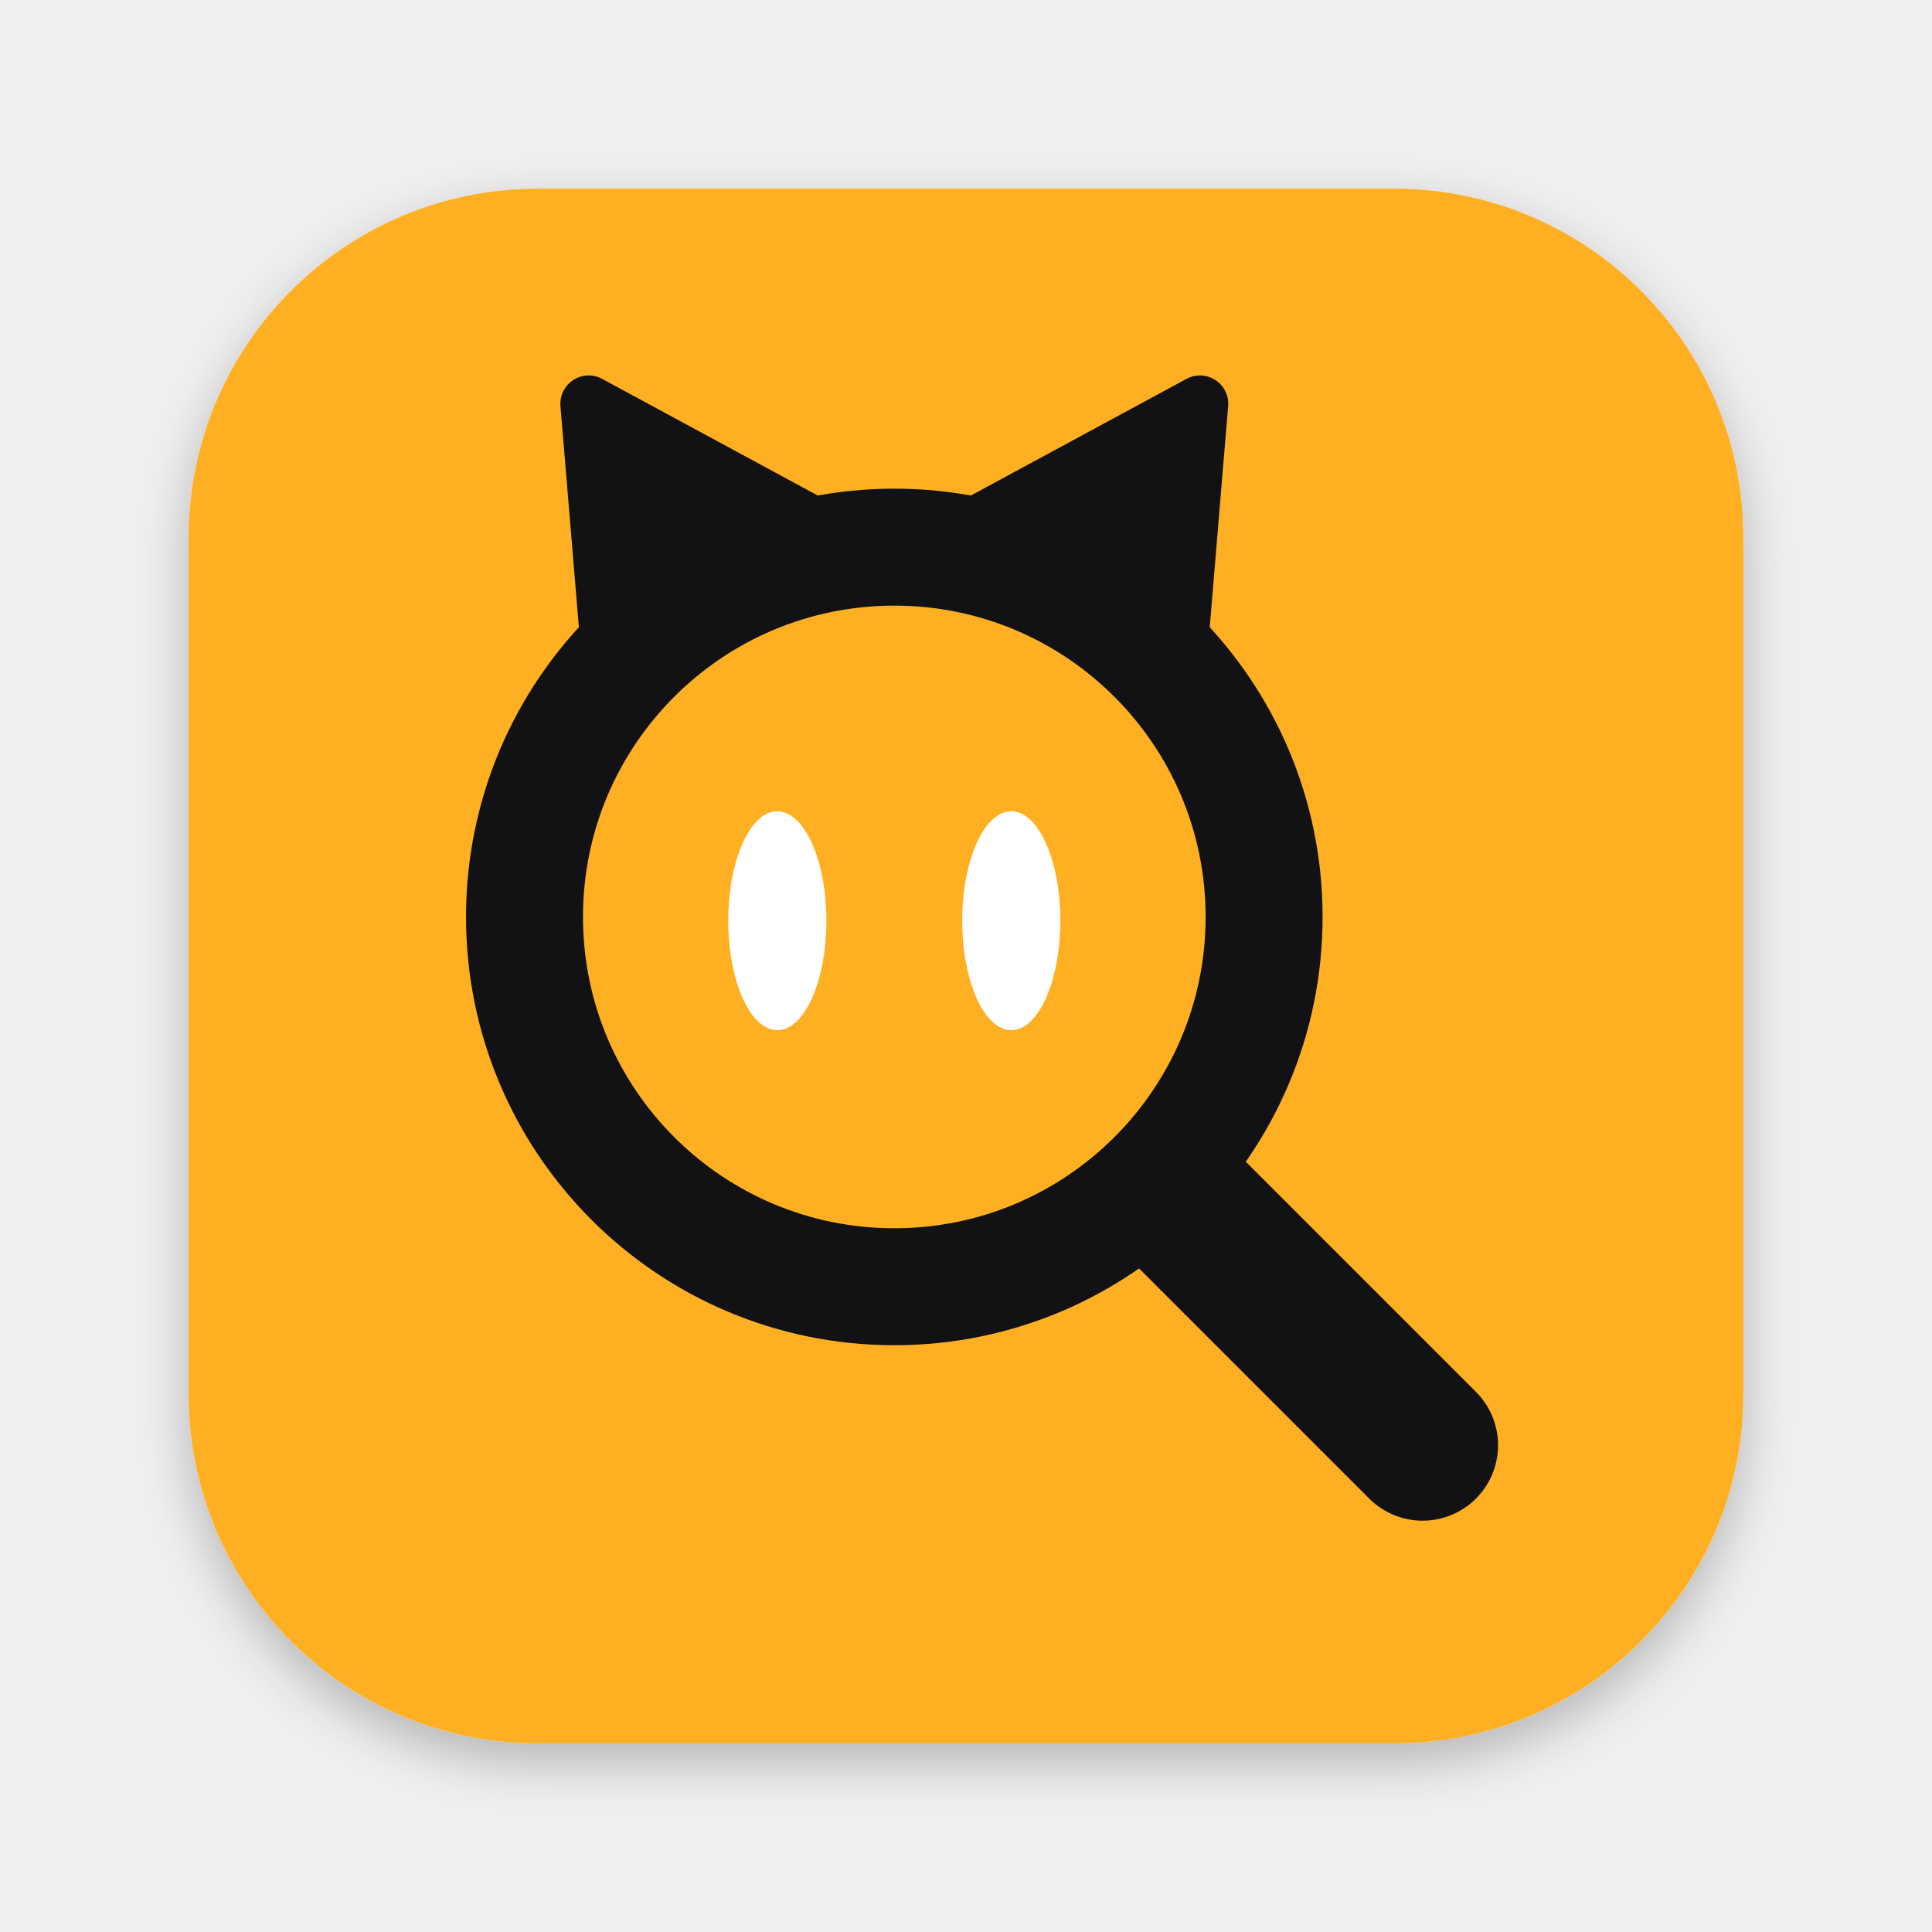
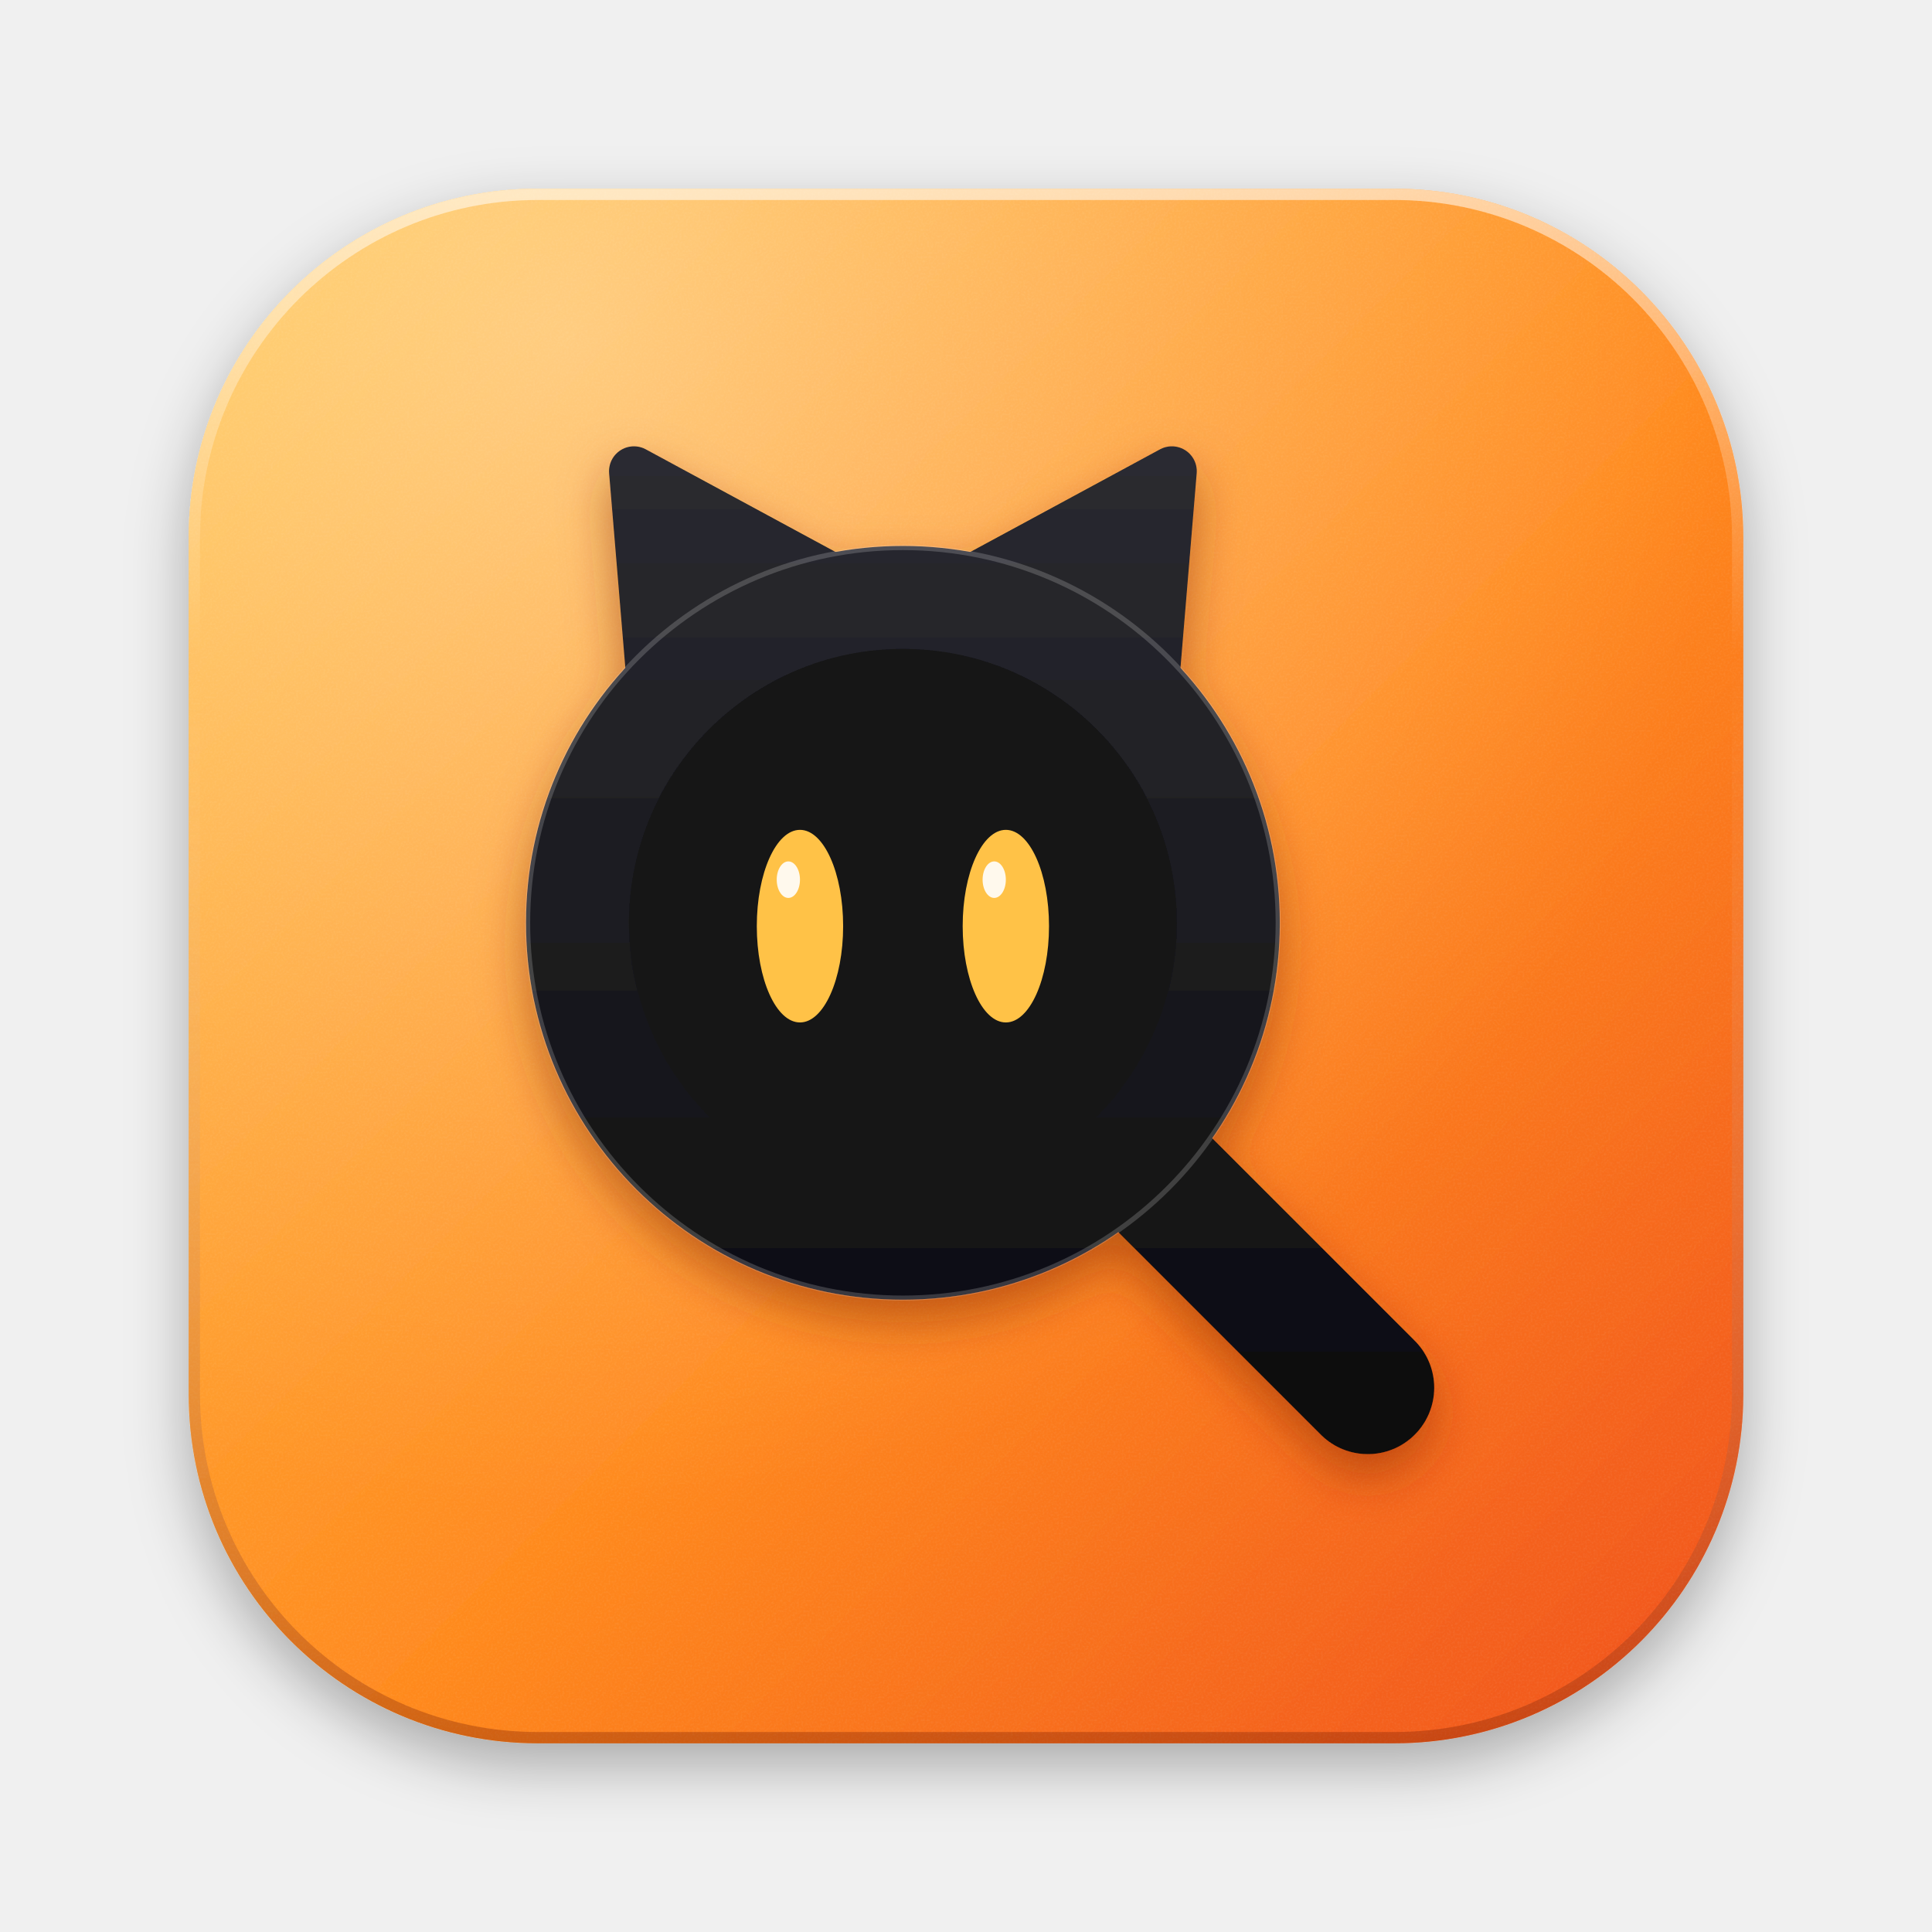
<svg xmlns="http://www.w3.org/2000/svg" width="1024" height="1024" viewBox="0 0 1024 1024">
  <defs>
-     <filter id="shadow" x="-10%" y="-10%" width="120%" height="120%">
-       <feDropShadow dx="0" dy="10" stdDeviation="14" flood-color="#000" flood-opacity="0.25" />
+     <linearGradient id="bg" x1="100" y1="100" x2="924" y2="924" gradientUnits="userSpaceOnUse">
+       <stop offset="0" stop-color="#FFC247" />
+       <stop offset="0.55" stop-color="#FF8A1F" />
+       <stop offset="1" stop-color="#F0501A" />
+     </linearGradient>
+     <radialGradient id="hi" cx="300" cy="180" r="620" gradientUnits="userSpaceOnUse">
+       <stop offset="0" stop-color="#FFFFFF" stop-opacity="0.35" />
+       <stop offset="1" stop-color="#FFFFFF" stop-opacity="0" />
+     </radialGradient>
+     <linearGradient id="edge" x1="0" y1="100" x2="0" y2="924" gradientUnits="userSpaceOnUse">
+       <stop offset="0" stop-color="#FFFFFF" stop-opacity="0.55" />
+       <stop offset="0.3" stop-color="#FFFFFF" stop-opacity="0" />
+       <stop offset="1" stop-color="#7A1E00" stop-opacity="0.35" />
+     </linearGradient>
+     <linearGradient id="ink" x1="0" y1="200" x2="0" y2="780" gradientUnits="userSpaceOnUse">
+       <stop offset="0" stop-color="#2A2A30" />
+       <stop offset="1" stop-color="#0C0C0F" />
+     </linearGradient>
+     <filter id="drop" x="-10%" y="-10%" width="120%" height="125%">
+       <feDropShadow dx="0" dy="12" stdDeviation="16" flood-color="#000" flood-opacity="0.3" />
    </filter>
+     <filter id="gshadow" x="-20%" y="-20%" width="140%" height="140%">
+       <feDropShadow dx="0" dy="14" stdDeviation="14" flood-color="#8A2A00" flood-opacity="0.5" />
+     </filter>
+     <filter id="grain" x="0" y="0" width="100%" height="100%">
+       <feTurbulence type="fractalNoise" baseFrequency="0.9" numOctaves="2" stitchTiles="stitch" />
+       <feColorMatrix values="0 0 0 0 1  0 0 0 0 1  0 0 0 0 1  2.2 0 0 0 -0.9" />
+     </filter>
+     <clipPath id="clip">
+       <rect x="100" y="100" width="824" height="824" rx="185" />
+     </clipPath>
  </defs>
-   <rect x="100" y="100" width="824" height="824" rx="185" fill="#FFB020" filter="url(#shadow)" />
-   <g transform="translate(-6 8)" fill="#121214" stroke="#121214" stroke-linejoin="round" stroke-linecap="round">
-     <path d="M330 350 L318 206 L440 272 Z" stroke-width="30" />
-     <path d="M630 350 L642 206 L520 272 Z" stroke-width="30" />
-     <circle cx="480" cy="478" r="196" fill="none" stroke-width="62" />
-     <line x1="632" y1="630" x2="760" y2="758" stroke-width="80" />
-   </g>
-   <g transform="translate(-6 8)" fill="#FFFFFF">
-     <ellipse cx="418" cy="480" rx="26" ry="58" />
-     <ellipse cx="542" cy="480" rx="26" ry="58" />
+   <rect x="100" y="100" width="824" height="824" rx="185" fill="url(#bg)" filter="url(#drop)" />
+   <rect x="100" y="100" width="824" height="824" clip-path="url(#clip)" filter="url(#grain)" opacity="0.06" />
+   <rect x="100" y="100" width="824" height="824" clip-path="url(#clip)" fill="url(#hi)" />
+   <rect x="103" y="103" width="818" height="818" rx="182" fill="none" stroke="url(#edge)" stroke-width="6" />
+   <g transform="translate(512 512) scale(0.88) translate(-518 -504)">
+     <g filter="url(#gshadow)">
+       <circle cx="480" cy="478" r="168" fill="#141418" />
+       <g fill="url(#ink)" stroke="url(#ink)" stroke-linejoin="round" stroke-linecap="round">
+         <path d="M330 350 L318 206 L440 272 Z" stroke-width="30" />
+         <path d="M630 350 L642 206 L520 272 Z" stroke-width="30" />
+         <circle cx="480" cy="478" r="196" fill="none" stroke-width="62" />
+         <line x1="632" y1="630" x2="760" y2="758" stroke-width="80" />
+       </g>
+     </g>
+     <circle cx="480" cy="478" r="226" fill="none" stroke="#FFFFFF" stroke-opacity="0.18" stroke-width="3" />
+     <g fill="#FFC247">
+       <ellipse cx="418" cy="480" rx="26" ry="58" />
+       <ellipse cx="542" cy="480" rx="26" ry="58" />
+     </g>
+     <g fill="#FFFFFF" fill-opacity="0.9">
+       <ellipse cx="411" cy="452" rx="7" ry="11" />
+       <ellipse cx="535" cy="452" rx="7" ry="11" />
+     </g>
  </g>
</svg>
